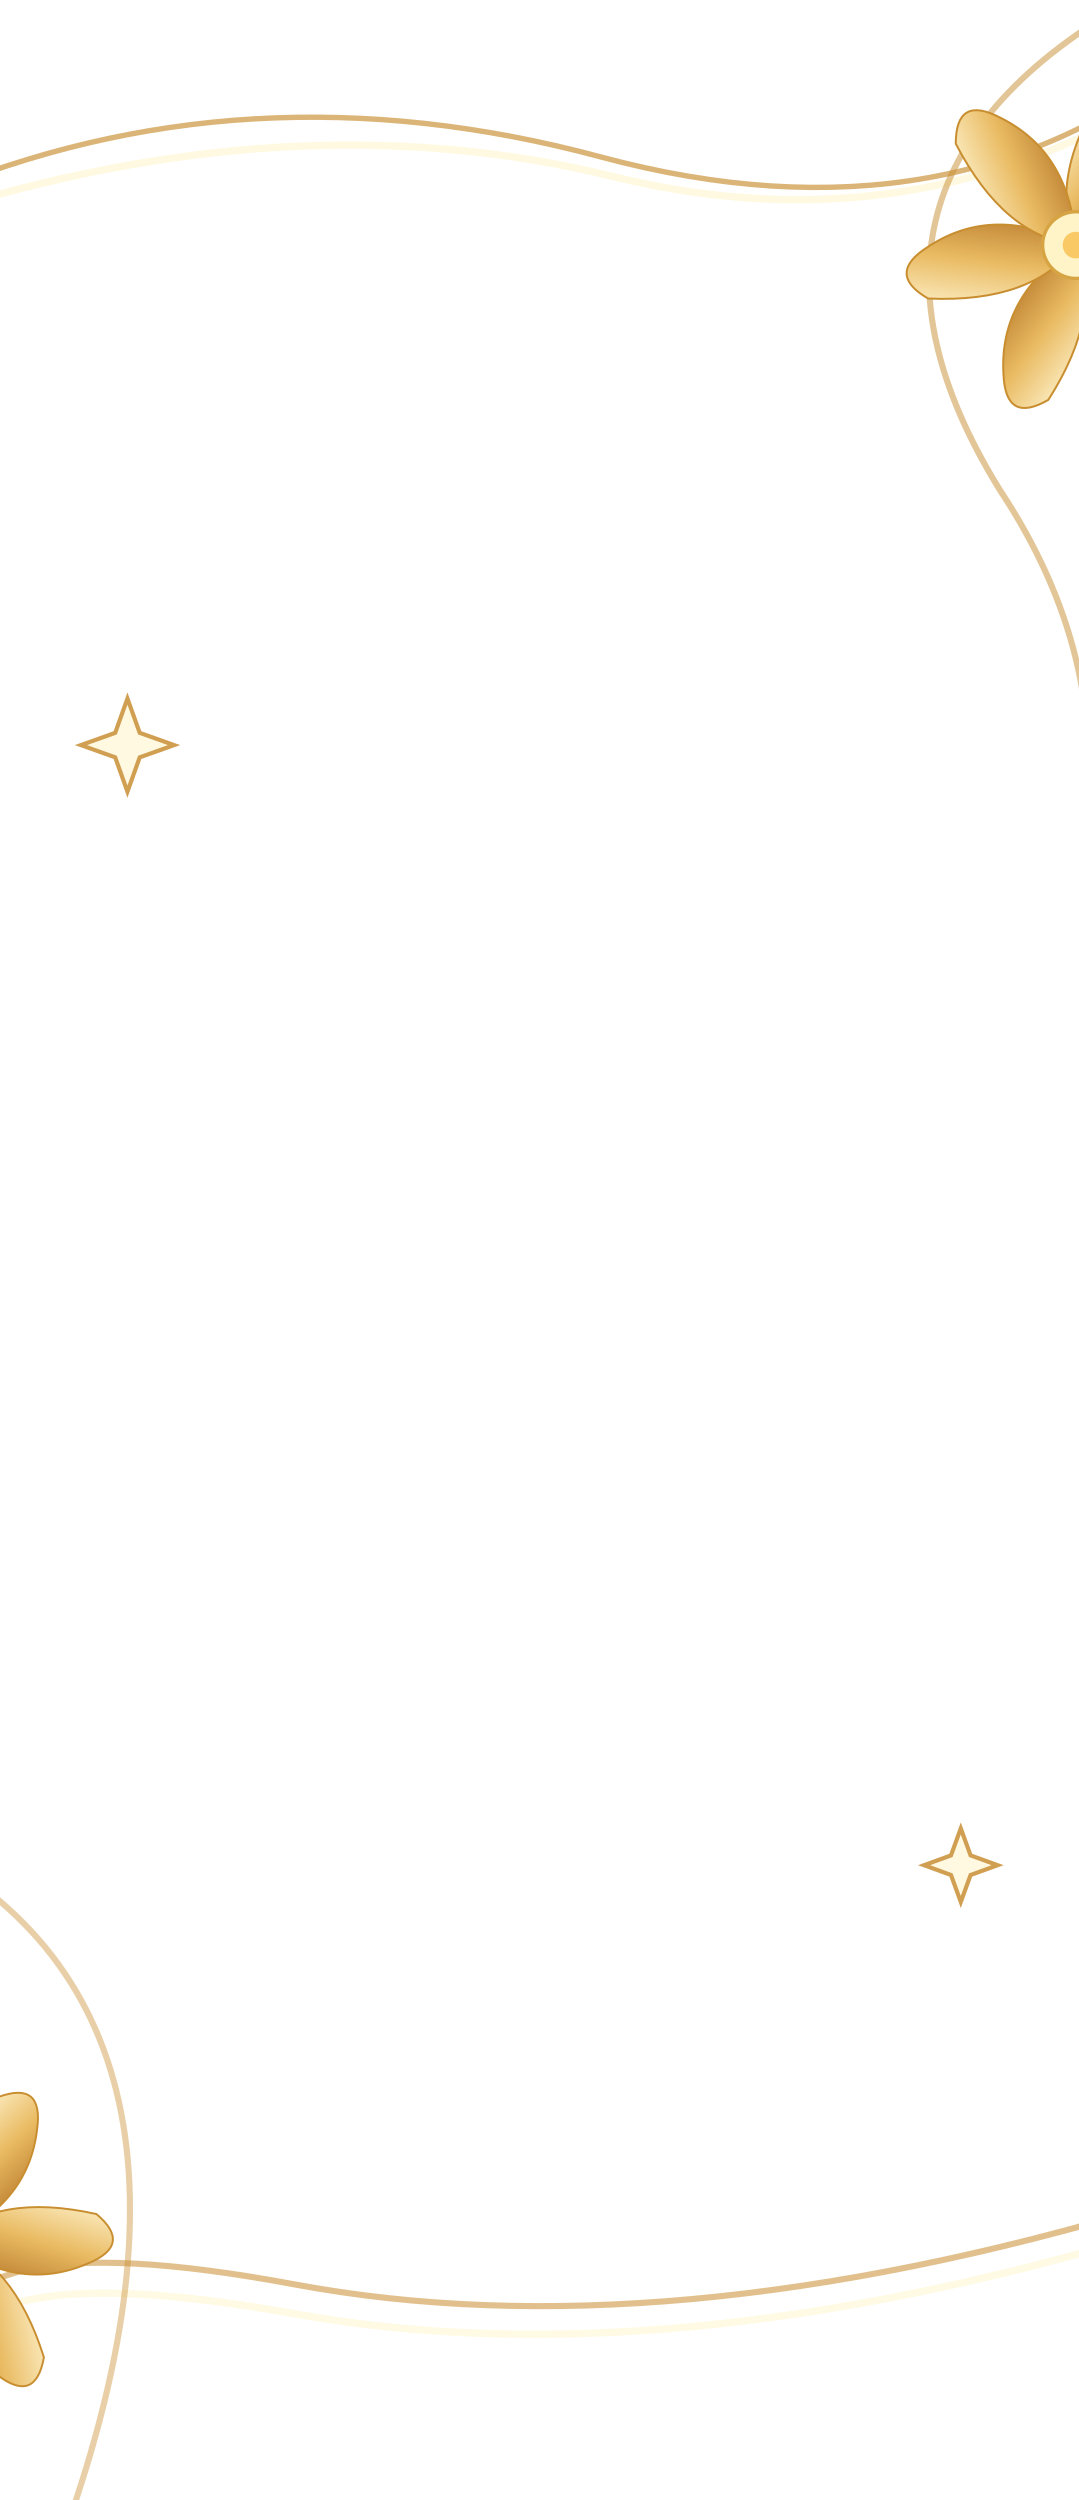
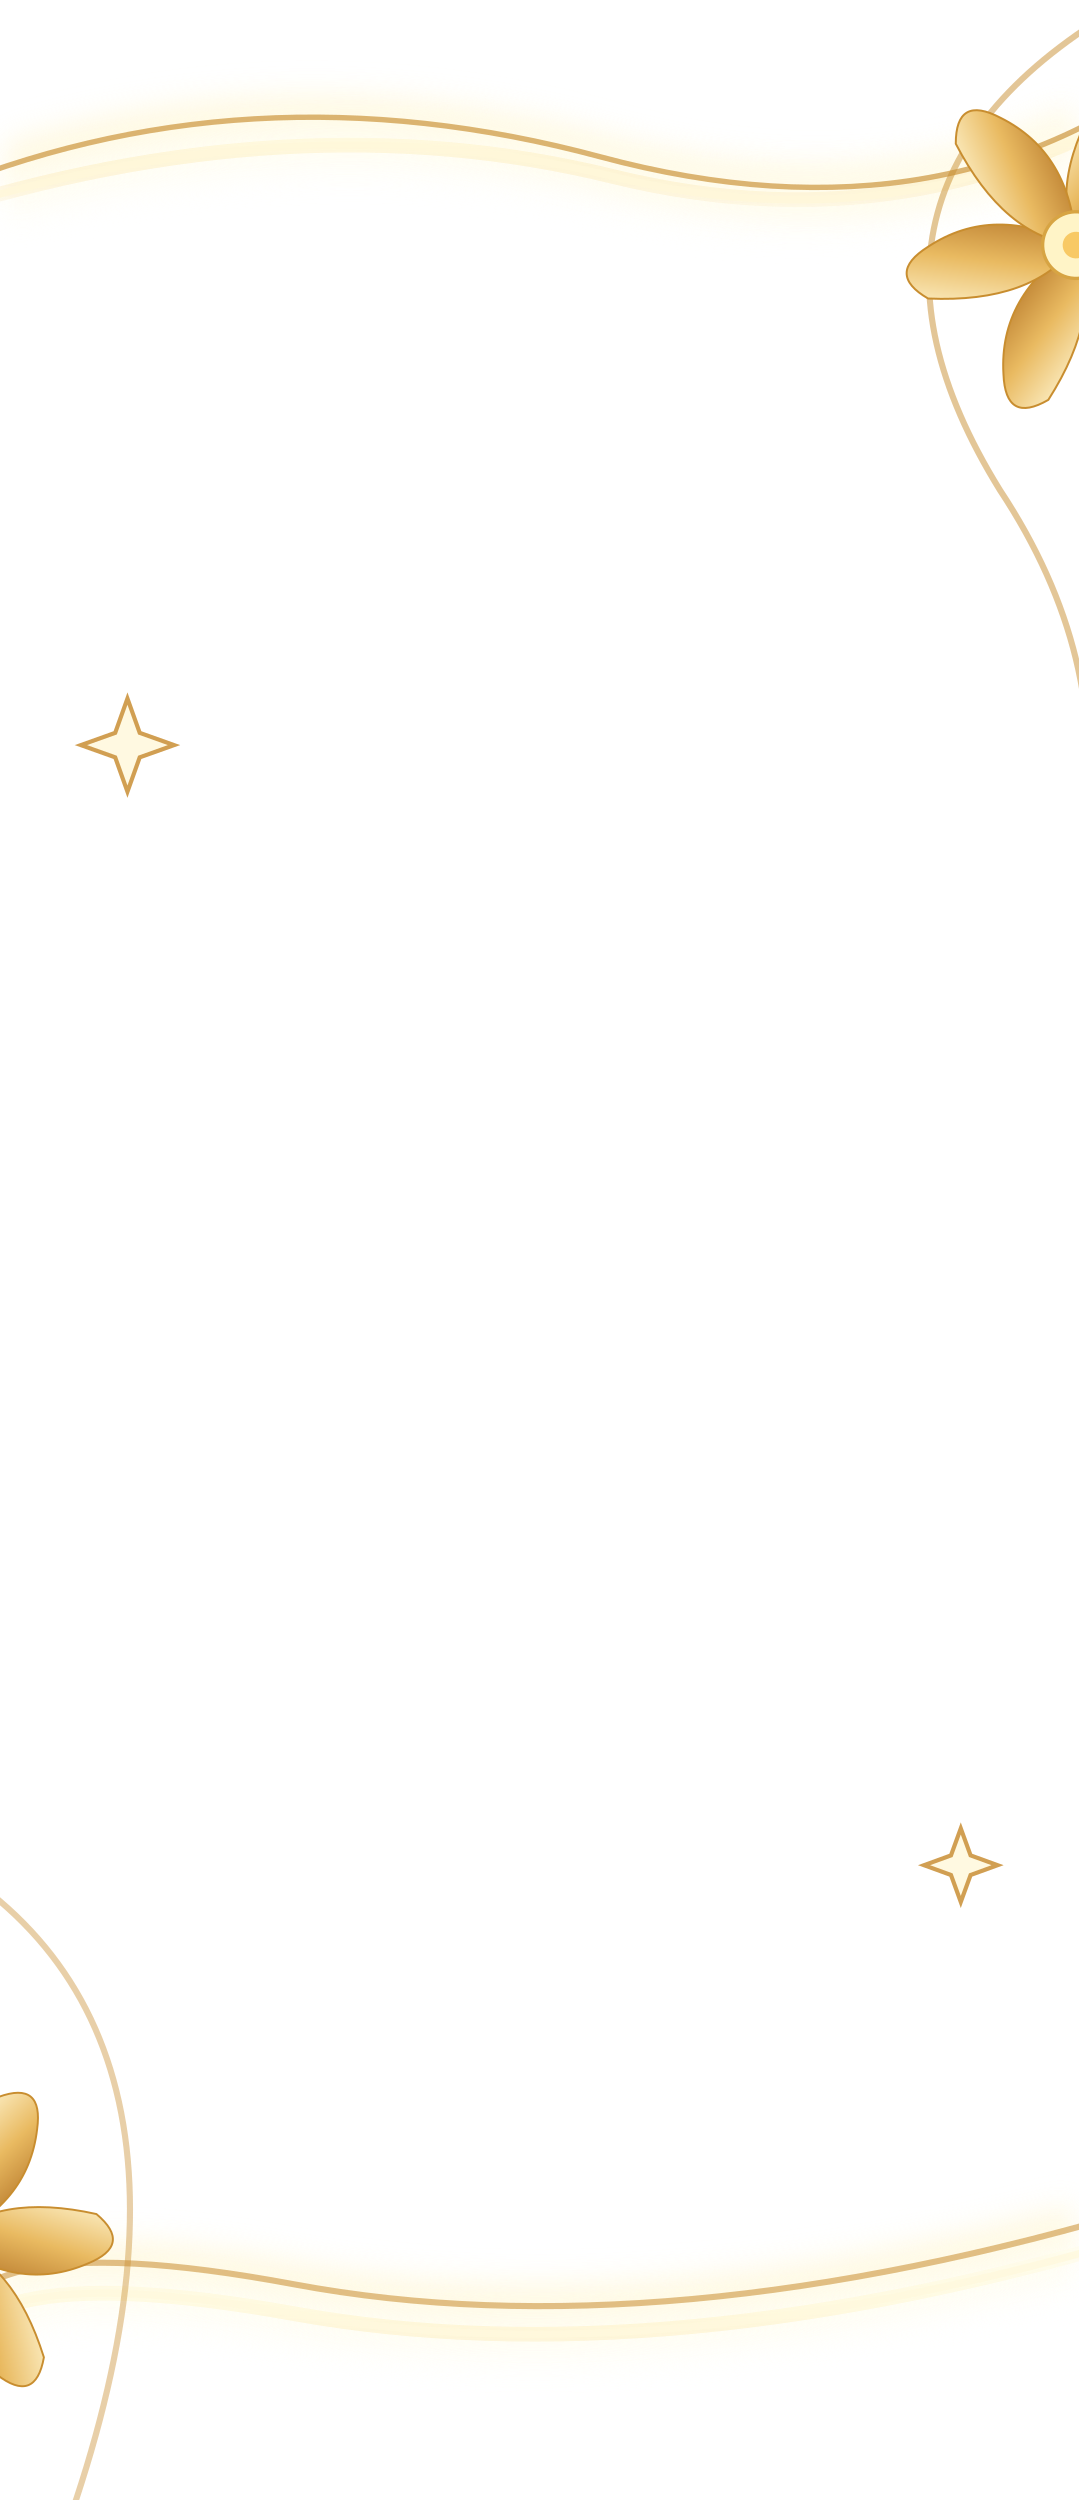
<svg xmlns="http://www.w3.org/2000/svg" width="440" height="1020" viewBox="0 0 440 1020">
  <defs>
    <linearGradient id="petal" x1="0" y1="0" x2="1" y2="1">
      <stop stop-color="#fff6d3" />
      <stop offset=".48" stop-color="#e9ba61" />
      <stop offset="1" stop-color="#ad6c21" />
    </linearGradient>
+     <filter id="goldGlow" x="-35%" y="-250%" width="170%" height="600%" color-interpolation-filters="sRGB">
+       <feGaussianBlur stdDeviation="7" />
+     </filter>
+     <linearGradient id="lightRibbon" x1="0" y1="0" x2="0" y2="1">
+       <stop stop-color="#fffef2" stop-opacity=".95" />
+       <stop offset=".48" stop-color="#fff6cc" stop-opacity=".8" />
+       <stop offset="1" stop-color="#f5c75e" stop-opacity=".05" />
+     </linearGradient>
  </defs>
  <g fill="none" stroke-linecap="round">
+     <path d="M-30 80 Q100 25 245 64 T490 20" stroke="#fff1ba" stroke-width="13" opacity=".58" filter="url(#goldGlow)" />
+     <path d="M-30 88 Q120 40 250 72 T490 28" stroke="#fffdf0" stroke-width="19" opacity=".74" filter="url(#goldGlow)" />
+     <path d="M470 900 Q270 960 120 932 T-20 965" stroke="#fff1ba" stroke-width="13" opacity=".58" filter="url(#goldGlow)" />
+     <path d="M470 911 Q270 971 120 944 T-20 977" stroke="#fffdf0" stroke-width="19" opacity=".74" filter="url(#goldGlow)" />
+     <path d="M-30 88 Q120 40 250 72 T490 28" stroke="url(#lightRibbon)" stroke-width="6" opacity=".62" />
+     <path d="M470 911 Q270 971 120 944 T-20 977" stroke="url(#lightRibbon)" stroke-width="6" opacity=".62" />
    <path d="M-30 80 Q100 25 245 64 T490 20" stroke="#c88d2f" stroke-width="2.2" opacity=".65" />
    <path d="M-30 88 Q120 40 250 72 T490 28" stroke="#fff8d9" stroke-width="3" opacity=".8" />
    <path d="M470 900 Q270 960 120 932 T-20 965" stroke="#c88d2f" stroke-width="2.5" opacity=".55" />
    <path d="M470 911 Q270 971 120 944 T-20 977" stroke="#fff9dd" stroke-width="3" opacity=".8" />
    <path d="M462 0 Q330 74 408 200 Q453 268 442 340" stroke="#c88d2f" stroke-width="2.5" opacity=".5" />
    <path d="M-40 750 Q105 820 24 1040" stroke="#c88d2f" stroke-width="2.5" opacity=".42" />
  </g>
  <g transform="translate(439 100) rotate(15) scale(0.68)">
    <g fill="url(#petal)" stroke="#c88d2f" stroke-width="1.2">
      <path d="M0 0 Q-27 -34 -8 -94 Q13 -115 22 -86 Q37 -41 0 0Z" transform="rotate(0)" />
      <path d="M0 0 Q-27 -34 -8 -94 Q13 -115 22 -86 Q37 -41 0 0Z" transform="rotate(60)" />
      <path d="M0 0 Q-27 -34 -8 -94 Q13 -115 22 -86 Q37 -41 0 0Z" transform="rotate(120)" />
      <path d="M0 0 Q-27 -34 -8 -94 Q13 -115 22 -86 Q37 -41 0 0Z" transform="rotate(180)" />
      <path d="M0 0 Q-27 -34 -8 -94 Q13 -115 22 -86 Q37 -41 0 0Z" transform="rotate(240)" />
      <path d="M0 0 Q-27 -34 -8 -94 Q13 -115 22 -86 Q37 -41 0 0Z" transform="rotate(300)" />
    </g>
    <circle r="20" fill="#fff4c7" stroke="#d7a443" stroke-width="2" />
    <circle r="8" fill="#f8c965" />
  </g>
  <g transform="translate(-22 914) rotate(-35) scale(0.66)">
    <g fill="url(#petal)" stroke="#c88d2f" stroke-width="1.2">
      <path d="M0 0 Q-27 -34 -8 -94 Q13 -115 22 -86 Q37 -41 0 0Z" transform="rotate(0)" />
      <path d="M0 0 Q-27 -34 -8 -94 Q13 -115 22 -86 Q37 -41 0 0Z" transform="rotate(60)" />
      <path d="M0 0 Q-27 -34 -8 -94 Q13 -115 22 -86 Q37 -41 0 0Z" transform="rotate(120)" />
      <path d="M0 0 Q-27 -34 -8 -94 Q13 -115 22 -86 Q37 -41 0 0Z" transform="rotate(180)" />
      <path d="M0 0 Q-27 -34 -8 -94 Q13 -115 22 -86 Q37 -41 0 0Z" transform="rotate(240)" />
      <path d="M0 0 Q-27 -34 -8 -94 Q13 -115 22 -86 Q37 -41 0 0Z" transform="rotate(300)" />
    </g>
    <circle r="20" fill="#fff4c7" stroke="#d7a443" stroke-width="2" />
    <circle r="8" fill="#f8c965" />
  </g>
  <g fill="#fff8dc" stroke="#c98e34" stroke-width="1.7" opacity=".85">
    <path d="M52 285 l5 14 14 5-14 5-5 14-5-14-14-5 14-5Z" />
    <path d="M392 746 l4 11 11 4-11 4-4 11-4-11-11-4 11-4Z" />
  </g>
</svg>
